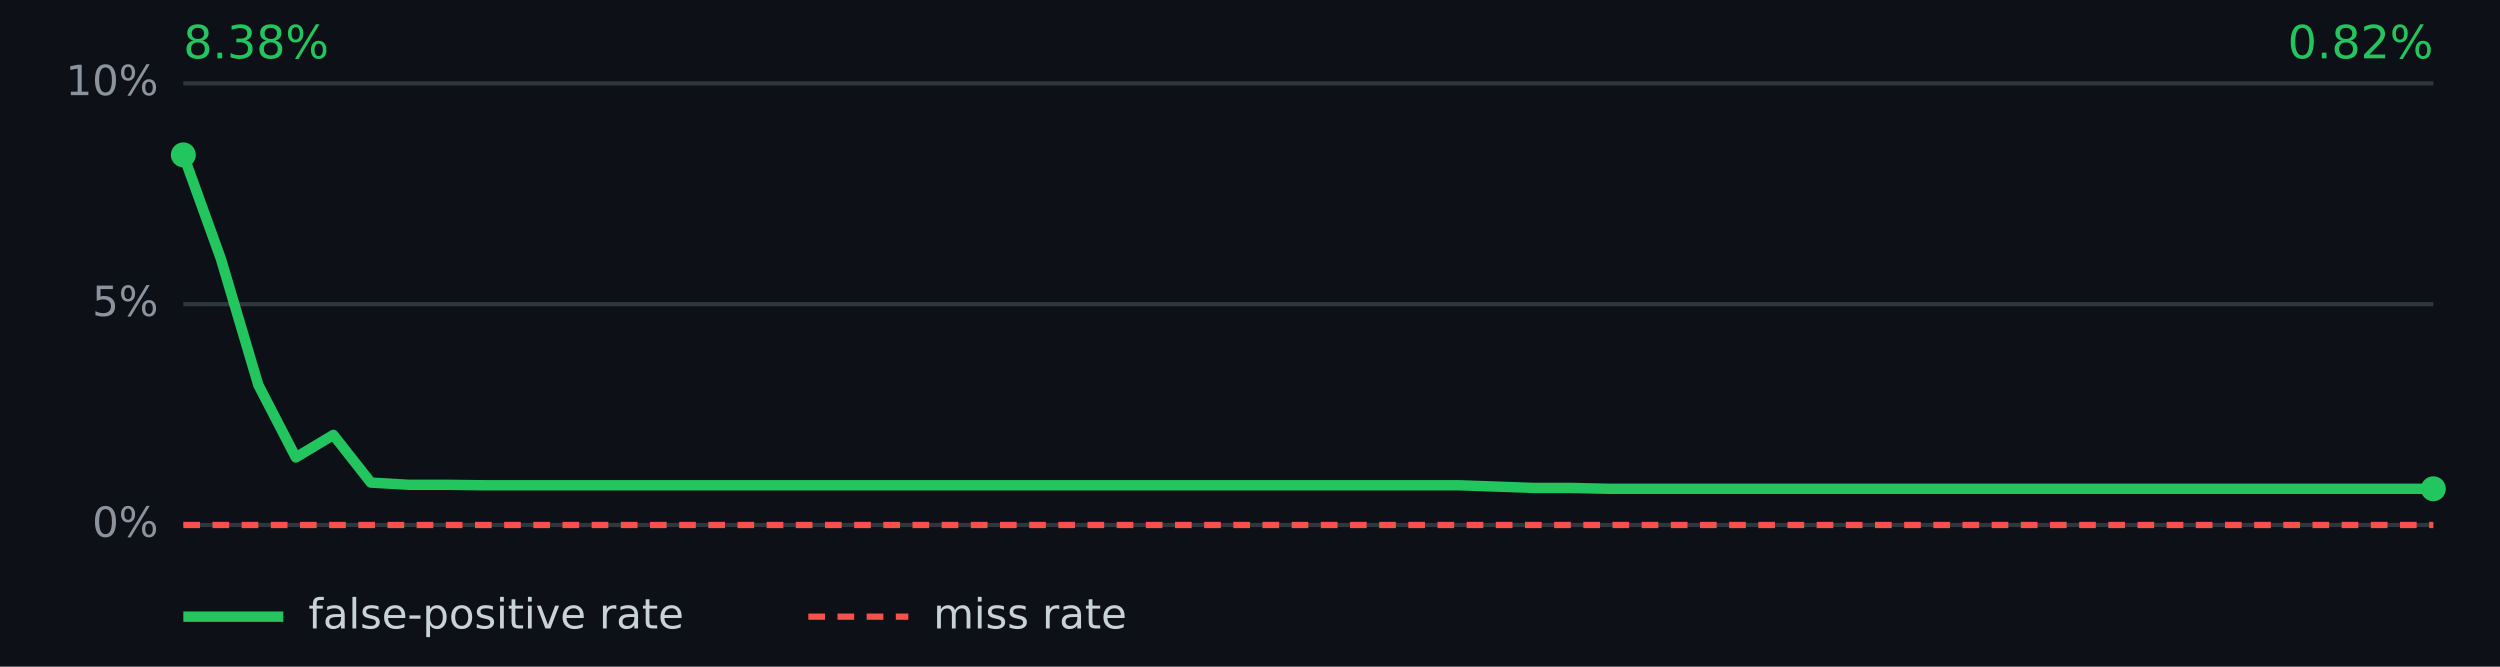
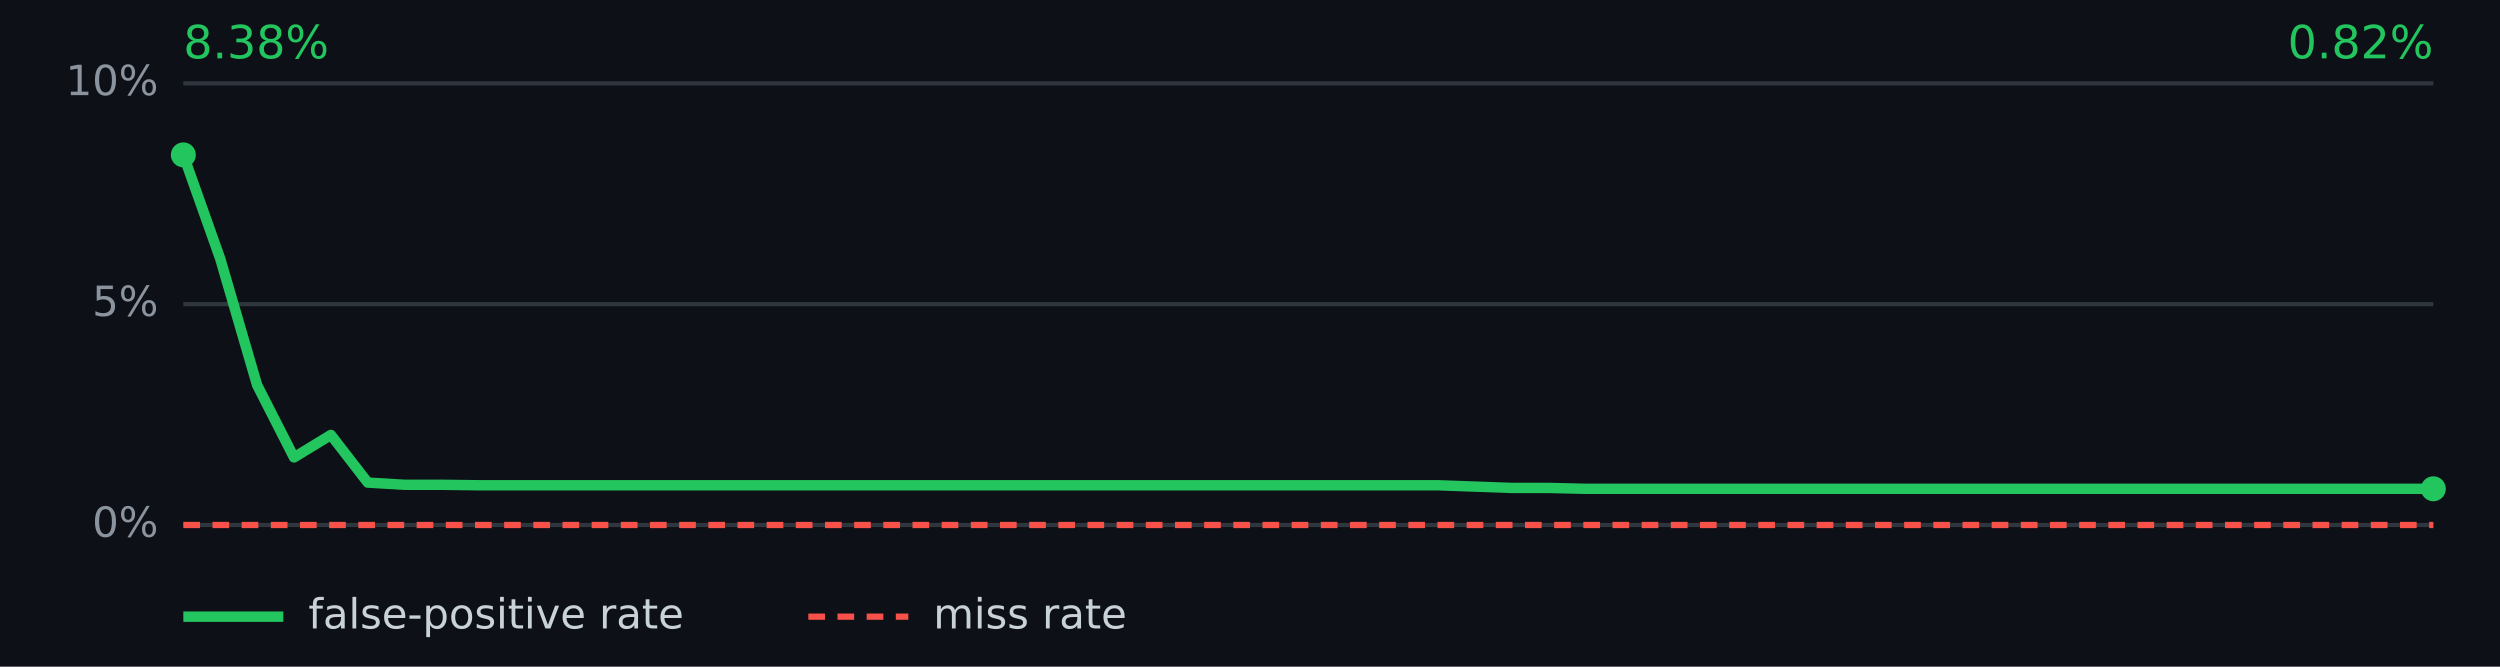
<svg xmlns="http://www.w3.org/2000/svg" width="600" height="160" role="img" aria-label="false-positive rate trend: 8.38% to 0.82%">
  <rect width="100%" height="160" fill="#0d1117" />
  <line x1="44" y1="20.00" x2="584" y2="20.00" stroke="#30363d" stroke-width="1" />
  <text x="38" y="20.00" font-family="Verdana,Geneva,DejaVu Sans,sans-serif" font-size="10" fill="#8b949e" text-anchor="end" dominant-baseline="middle">10%</text>
  <line x1="44" y1="73.00" x2="584" y2="73.00" stroke="#30363d" stroke-width="1" />
  <text x="38" y="73.00" font-family="Verdana,Geneva,DejaVu Sans,sans-serif" font-size="10" fill="#8b949e" text-anchor="end" dominant-baseline="middle">5%</text>
  <line x1="44" y1="126.00" x2="584" y2="126.00" stroke="#30363d" stroke-width="1" />
  <text x="38" y="126.00" font-family="Verdana,Geneva,DejaVu Sans,sans-serif" font-size="10" fill="#8b949e" text-anchor="end" dominant-baseline="middle">0%</text>
-   <polyline points="44.00,126.00 54.38,126.00 64.77,126.00 75.15,126.00 85.54,126.00 95.92,126.00 106.31,126.00 116.69,126.00 127.08,126.00 137.46,126.00 147.85,126.00 158.23,126.00 168.62,126.00 179.00,126.00 189.38,126.00 199.77,126.00 210.15,126.00 220.54,126.00 230.92,126.00 241.31,126.00 251.69,126.00 262.08,126.00 272.46,126.00 282.85,126.00 293.23,126.00 303.62,126.00 314.00,126.00 324.38,126.00 334.77,126.00 345.15,126.00 355.54,126.00 365.92,126.00 376.31,126.00 386.69,126.00 397.08,126.00 407.46,126.00 417.85,126.00 428.23,126.00 438.62,126.00 449.00,126.00 459.38,126.00 469.77,126.00 480.15,126.00 490.54,126.00 500.92,126.00 511.31,126.00 521.69,126.00 532.08,126.00 542.46,126.00 552.85,126.00 563.23,126.00 573.62,126.00 584.00,126.00" fill="none" stroke="#f85149" stroke-width="1.5" stroke-dasharray="4,3" />
-   <polyline points="44.00,37.17 53.00,62.08 62.00,92.40 71.00,109.78 80.00,104.38 89.00,115.82 98.00,116.35 107.00,116.35 116.00,116.46 125.00,116.46 134.00,116.46 143.00,116.46 152.00,116.46 161.00,116.46 170.00,116.46 179.00,116.46 188.00,116.46 197.00,116.46 206.00,116.46 215.00,116.46 224.00,116.46 233.00,116.46 242.00,116.46 251.00,116.46 260.00,116.46 269.00,116.46 278.00,116.46 287.00,116.46 296.00,116.46 305.00,116.46 314.00,116.46 323.00,116.46 332.00,116.46 341.00,116.46 350.00,116.46 359.00,116.78 368.00,117.10 377.00,117.10 386.00,117.31 395.00,117.31 404.00,117.31 413.00,117.31 422.00,117.31 431.00,117.31 440.00,117.31 449.00,117.31 458.00,117.31 467.00,117.31 476.00,117.31 485.00,117.31 494.00,117.31 503.00,117.31 512.00,117.31 521.00,117.31 530.00,117.31 539.00,117.31 548.00,117.31 557.00,117.31 566.00,117.31 575.00,117.31 584.00,117.31" fill="none" stroke="#22c55e" stroke-width="2.5" stroke-linejoin="round" />
+   <polyline points="44.00,126.00 54.19,126.00 64.38,126.00 74.57,126.00 84.75,126.00 94.94,126.00 105.13,126.00 115.32,126.00 125.51,126.00 135.70,126.00 145.89,126.00 156.08,126.00 166.26,126.00 176.45,126.00 186.64,126.00 196.83,126.00 207.02,126.00 217.21,126.00 227.40,126.00 237.58,126.00 247.77,126.00 257.96,126.00 268.15,126.00 278.34,126.00 288.53,126.00 298.72,126.00 308.91,126.00 319.09,126.00 329.28,126.00 339.47,126.00 349.66,126.00 359.85,126.00 370.04,126.00 380.23,126.00 390.42,126.00 400.60,126.00 410.79,126.00 420.98,126.00 431.17,126.00 441.36,126.00 451.55,126.00 461.74,126.00 471.92,126.00 482.11,126.00 492.30,126.00 502.49,126.00 512.68,126.00 522.87,126.00 533.06,126.00 543.25,126.00 553.43,126.00 563.62,126.00 573.81,126.00 584.00,126.00" fill="none" stroke="#f85149" stroke-width="1.5" stroke-dasharray="4,3" />
+   <polyline points="44.00,37.17 52.85,62.08 61.70,92.40 70.56,109.78 79.41,104.38 88.26,115.82 97.11,116.35 105.97,116.35 114.82,116.46 123.67,116.46 132.52,116.46 141.38,116.46 150.23,116.46 159.08,116.46 167.93,116.46 176.79,116.46 185.64,116.46 194.49,116.46 203.34,116.46 212.20,116.46 221.05,116.46 229.90,116.46 238.75,116.46 247.61,116.46 256.46,116.46 265.31,116.46 274.16,116.46 283.02,116.46 291.87,116.46 300.72,116.46 309.57,116.46 318.43,116.46 327.28,116.46 336.13,116.46 344.98,116.46 353.84,116.78 362.69,117.10 371.54,117.10 380.39,117.31 389.25,117.31 398.10,117.31 406.95,117.31 415.80,117.31 424.66,117.31 433.51,117.31 442.36,117.31 451.21,117.31 460.07,117.31 468.92,117.31 477.77,117.31 486.62,117.31 495.48,117.31 504.33,117.31 513.18,117.31 522.03,117.31 530.89,117.31 539.74,117.31 548.59,117.31 557.44,117.31 566.30,117.31 575.15,117.31 584.00,117.31" fill="none" stroke="#22c55e" stroke-width="2.5" stroke-linejoin="round" />
  <circle cx="44.00" cy="37.17" r="3" fill="#22c55e" />
  <circle cx="584.00" cy="117.31" r="3" fill="#22c55e" />
  <text x="44.00" y="14" font-family="Verdana,Geneva,DejaVu Sans,sans-serif" font-size="11" fill="#22c55e" text-anchor="start">8.38%</text>
  <text x="584.00" y="14" font-family="Verdana,Geneva,DejaVu Sans,sans-serif" font-size="11" fill="#22c55e" text-anchor="end">0.82%</text>
  <line x1="44" y1="148" x2="68" y2="148" stroke="#22c55e" stroke-width="2.5" />
  <text x="74" y="148" font-family="Verdana,Geneva,DejaVu Sans,sans-serif" font-size="10" fill="#c9d1d9" dominant-baseline="middle">false-positive rate</text>
  <line x1="194" y1="148" x2="218" y2="148" stroke="#f85149" stroke-width="1.5" stroke-dasharray="4,3" />
  <text x="224" y="148" font-family="Verdana,Geneva,DejaVu Sans,sans-serif" font-size="10" fill="#c9d1d9" dominant-baseline="middle">miss rate</text>
</svg>
